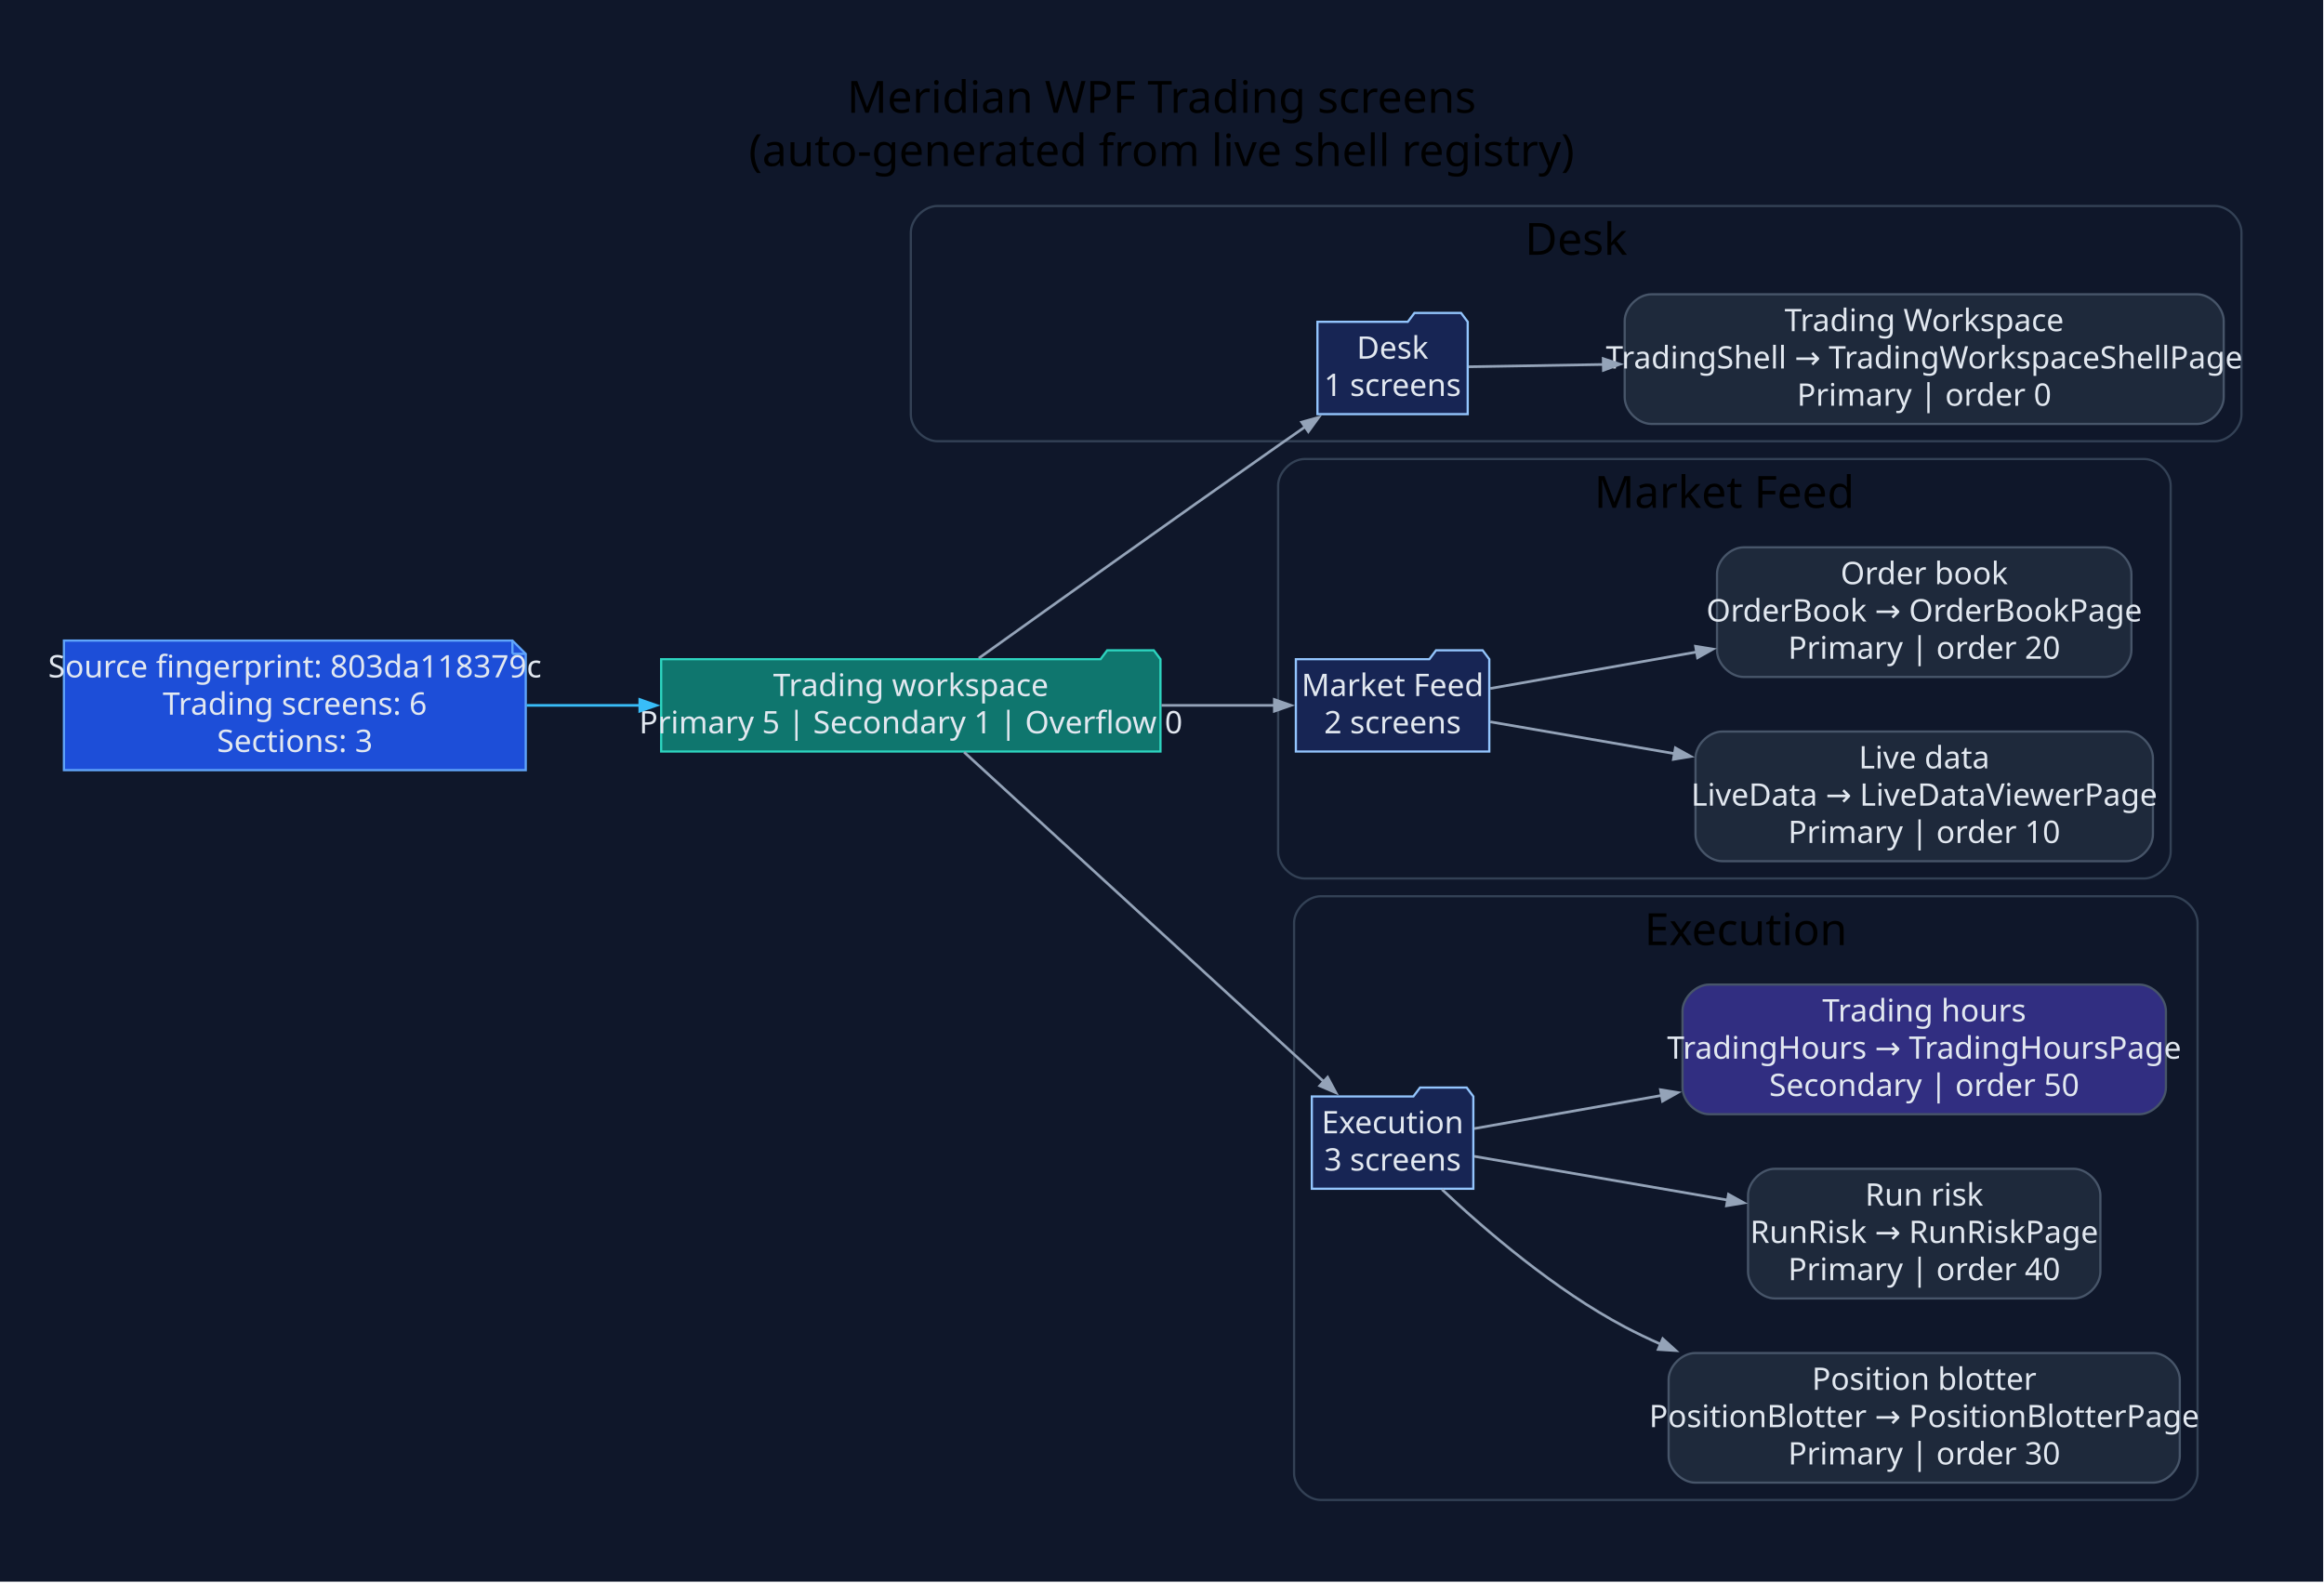
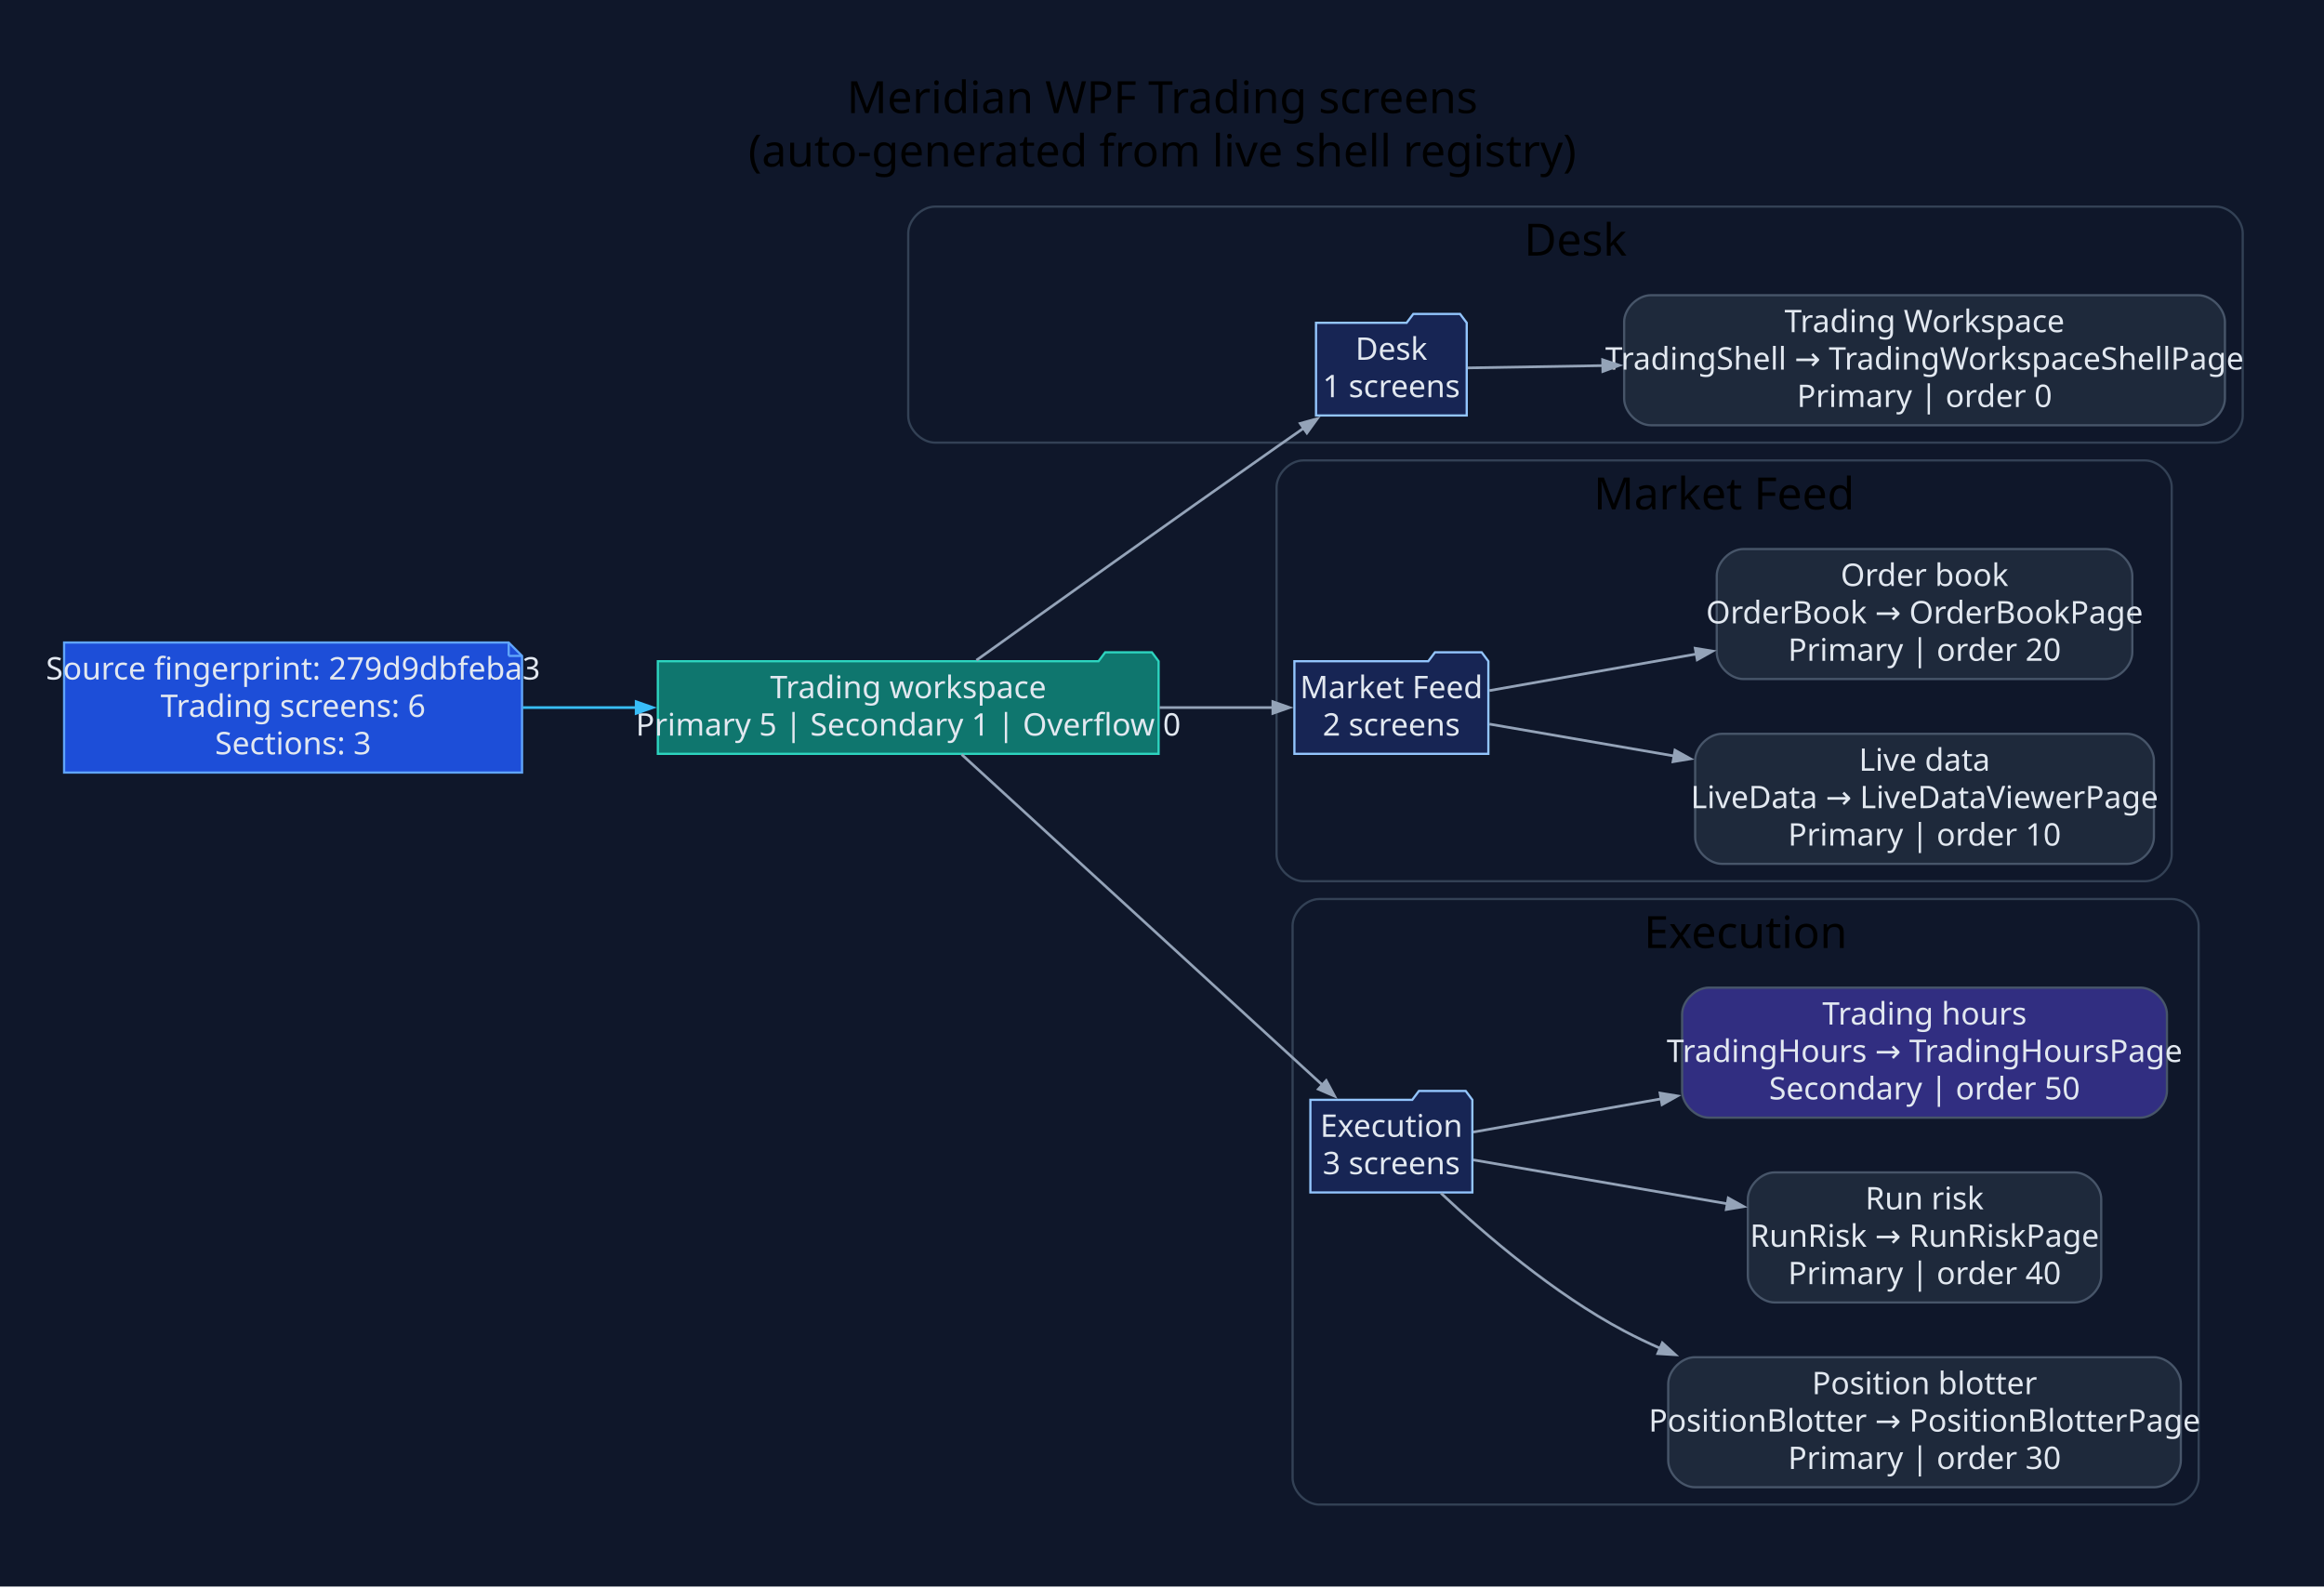
- <svg xmlns="http://www.w3.org/2000/svg" width="1047pt" height="713pt" viewBox="0.00 0.00 1047.00 713.00">
+ <svg xmlns="http://www.w3.org/2000/svg" width="1044pt" height="713pt" viewBox="0.00 0.00 1044.00 713.00">
  <g id="graph0" class="graph" transform="scale(1 1) rotate(0) translate(28.8 683.8)">
-     <polygon fill="#0f172a" stroke="none" points="-28.8,28.8 -28.8,-683.8 1017.82,-683.8 1017.82,28.8 -28.8,28.8" />
-     <text xml:space="preserve" text-anchor="middle" x="494.51" y="-633" font-family="Segoe UI" font-size="20.00">Meridian WPF Trading screens</text>
-     <text xml:space="preserve" text-anchor="middle" x="494.51" y="-609" font-family="Segoe UI" font-size="20.00">(auto-generated from live shell registry)</text>
+     <polygon fill="#0f172a" stroke="none" points="-28.8,28.8 -28.8,-683.8 1015.49,-683.8 1015.49,28.8 -28.8,28.8" />
+     <text xml:space="preserve" text-anchor="middle" x="493.34" y="-633" font-family="Segoe UI" font-size="20.00">Meridian WPF Trading screens</text>
+     <text xml:space="preserve" text-anchor="middle" x="493.34" y="-609" font-family="Segoe UI" font-size="20.00">(auto-generated from live shell registry)</text>
    <g id="clust1" class="cluster">
-       <path fill="#0f172a" stroke="#334155" d="M393.54,-485C393.54,-485 969.02,-485 969.02,-485 975.02,-485 981.02,-491 981.02,-497 981.02,-497 981.02,-579 981.02,-579 981.02,-585 975.02,-591 969.02,-591 969.02,-591 393.54,-591 393.54,-591 387.54,-591 381.54,-585 381.54,-579 381.54,-579 381.54,-497 381.54,-497 381.54,-491 387.54,-485 393.54,-485" />
-       <text xml:space="preserve" text-anchor="middle" x="681.28" y="-569" font-family="Segoe UI" font-size="20.00">Desk</text>
+       <path fill="#0f172a" stroke="#334155" d="M391.2,-485C391.2,-485 966.69,-485 966.69,-485 972.69,-485 978.69,-491 978.69,-497 978.69,-497 978.69,-579 978.69,-579 978.69,-585 972.69,-591 966.69,-591 966.69,-591 391.2,-591 391.2,-591 385.2,-591 379.2,-585 379.2,-579 379.2,-579 379.2,-497 379.2,-497 379.2,-491 385.2,-485 391.2,-485" />
+       <text xml:space="preserve" text-anchor="middle" x="678.94" y="-569" font-family="Segoe UI" font-size="20.00">Desk</text>
    </g>
    <g id="clust2" class="cluster">
-       <path fill="#0f172a" stroke="#334155" d="M559.01,-288C559.01,-288 937.13,-288 937.13,-288 943.13,-288 949.13,-294 949.13,-300 949.13,-300 949.13,-465 949.13,-465 949.13,-471 943.13,-477 937.13,-477 937.13,-477 559.01,-477 559.01,-477 553.01,-477 547.01,-471 547.01,-465 547.01,-465 547.01,-300 547.01,-300 547.01,-294 553.01,-288 559.01,-288" />
-       <text xml:space="preserve" text-anchor="middle" x="748.07" y="-455" font-family="Segoe UI" font-size="20.00">Market Feed</text>
+       <path fill="#0f172a" stroke="#334155" d="M556.67,-288C556.67,-288 934.79,-288 934.79,-288 940.79,-288 946.79,-294 946.79,-300 946.79,-300 946.79,-465 946.79,-465 946.79,-471 940.79,-477 934.79,-477 934.79,-477 556.67,-477 556.67,-477 550.67,-477 544.67,-471 544.67,-465 544.67,-465 544.67,-300 544.67,-300 544.67,-294 550.67,-288 556.67,-288" />
+       <text xml:space="preserve" text-anchor="middle" x="745.73" y="-455" font-family="Segoe UI" font-size="20.00">Market Feed</text>
    </g>
    <g id="clust3" class="cluster">
-       <path fill="#0f172a" stroke="#334155" d="M566.2,-8C566.2,-8 949.23,-8 949.23,-8 955.23,-8 961.23,-14 961.23,-20 961.23,-20 961.23,-268 961.23,-268 961.23,-274 955.23,-280 949.23,-280 949.23,-280 566.2,-280 566.2,-280 560.2,-280 554.2,-274 554.2,-268 554.2,-268 554.2,-20 554.2,-20 554.2,-14 560.2,-8 566.2,-8" />
-       <text xml:space="preserve" text-anchor="middle" x="757.72" y="-258" font-family="Segoe UI" font-size="20.00">Execution</text>
+       <path fill="#0f172a" stroke="#334155" d="M563.86,-8C563.86,-8 946.89,-8 946.89,-8 952.89,-8 958.89,-14 958.89,-20 958.89,-20 958.89,-268 958.89,-268 958.89,-274 952.89,-280 946.89,-280 946.89,-280 563.86,-280 563.86,-280 557.86,-280 551.86,-274 551.86,-268 551.86,-268 551.86,-20 551.86,-20 551.86,-14 557.86,-8 563.86,-8" />
+       <text xml:space="preserve" text-anchor="middle" x="755.38" y="-258" font-family="Segoe UI" font-size="20.00">Execution</text>
    </g>
    <g id="node1" class="node">
-       <polygon fill="#1d4ed8" stroke="#60a5fa" points="202.06,-395.2 0,-395.2 0,-336.8 208.06,-336.8 208.06,-389.2 202.06,-395.2" />
-       <polyline fill="none" stroke="#60a5fa" points="202.06,-395.2 202.06,-389.2" />
-       <polyline fill="none" stroke="#60a5fa" points="208.06,-389.2 202.06,-389.2" />
-       <text xml:space="preserve" text-anchor="middle" x="104.03" y="-378.6" font-family="Segoe UI" font-size="14.00" fill="#e2e8f0">Source fingerprint: 803da118379c</text>
-       <text xml:space="preserve" text-anchor="middle" x="104.03" y="-361.8" font-family="Segoe UI" font-size="14.00" fill="#e2e8f0">Trading screens: 6</text>
-       <text xml:space="preserve" text-anchor="middle" x="104.03" y="-345" font-family="Segoe UI" font-size="14.00" fill="#e2e8f0">Sections: 3</text>
+       <polygon fill="#1d4ed8" stroke="#60a5fa" points="199.72,-395.2 0,-395.2 0,-336.8 205.72,-336.8 205.72,-389.2 199.72,-395.2" />
+       <polyline fill="none" stroke="#60a5fa" points="199.72,-395.2 199.72,-389.2" />
+       <polyline fill="none" stroke="#60a5fa" points="205.72,-389.2 199.72,-389.2" />
+       <text xml:space="preserve" text-anchor="middle" x="102.86" y="-378.6" font-family="Segoe UI" font-size="14.00" fill="#e2e8f0">Source fingerprint: 279d9dbfeba3</text>
+       <text xml:space="preserve" text-anchor="middle" x="102.86" y="-361.8" font-family="Segoe UI" font-size="14.00" fill="#e2e8f0">Trading screens: 6</text>
+       <text xml:space="preserve" text-anchor="middle" x="102.86" y="-345" font-family="Segoe UI" font-size="14.00" fill="#e2e8f0">Sections: 3</text>
    </g>
    <g id="node2" class="node">
-       <polygon fill="#0f766e" stroke="#2dd4bf" points="494.01,-386.8 491.01,-390.8 470.01,-390.8 467.01,-386.8 269.06,-386.8 269.06,-345.2 494.01,-345.2 494.01,-386.8" />
-       <text xml:space="preserve" text-anchor="middle" x="381.54" y="-370.2" font-family="Segoe UI" font-size="14.00" fill="#e2e8f0">Trading workspace</text>
-       <text xml:space="preserve" text-anchor="middle" x="381.54" y="-353.4" font-family="Segoe UI" font-size="14.00" fill="#e2e8f0">Primary 5 | Secondary 1 | Overflow 0</text>
+       <polygon fill="#0f766e" stroke="#2dd4bf" points="491.67,-386.8 488.67,-390.8 467.67,-390.8 464.67,-386.8 266.72,-386.8 266.72,-345.2 491.67,-345.2 491.67,-386.8" />
+       <text xml:space="preserve" text-anchor="middle" x="379.2" y="-370.2" font-family="Segoe UI" font-size="14.00" fill="#e2e8f0">Trading workspace</text>
+       <text xml:space="preserve" text-anchor="middle" x="379.2" y="-353.4" font-family="Segoe UI" font-size="14.00" fill="#e2e8f0">Primary 5 | Secondary 1 | Overflow 0</text>
    </g>
    <g id="edge1" class="edge">
-       <path fill="none" stroke="#38bdf8" stroke-width="1.2" d="M208.4,-366C225.18,-366 242.68,-366 259.82,-366" />
-       <polygon fill="#38bdf8" stroke="#38bdf8" stroke-width="1.2" points="259.43,-368.63 266.93,-366 259.43,-363.38 259.43,-368.63" />
+       <path fill="none" stroke="#38bdf8" stroke-width="1.2" d="M206.01,-366C222.75,-366 240.23,-366 257.36,-366" />
+       <polygon fill="#38bdf8" stroke="#38bdf8" stroke-width="1.2" points="256.97,-368.63 264.47,-366 256.97,-363.38 256.97,-368.63" />
    </g>
    <g id="node3" class="node">
-       <polygon fill="#172554" stroke="#93c5fd" points="632.43,-538.8 629.43,-542.8 608.43,-542.8 605.43,-538.8 564.73,-538.8 564.73,-497.2 632.43,-497.2 632.43,-538.8" />
-       <text xml:space="preserve" text-anchor="middle" x="598.58" y="-522.2" font-family="Segoe UI" font-size="14.00" fill="#e2e8f0">Desk</text>
-       <text xml:space="preserve" text-anchor="middle" x="598.58" y="-505.4" font-family="Segoe UI" font-size="14.00" fill="#e2e8f0">1 screens</text>
+       <polygon fill="#172554" stroke="#93c5fd" points="630.09,-538.8 627.09,-542.8 606.09,-542.8 603.09,-538.8 562.39,-538.8 562.39,-497.2 630.09,-497.2 630.09,-538.8" />
+       <text xml:space="preserve" text-anchor="middle" x="596.24" y="-522.2" font-family="Segoe UI" font-size="14.00" fill="#e2e8f0">Desk</text>
+       <text xml:space="preserve" text-anchor="middle" x="596.24" y="-505.4" font-family="Segoe UI" font-size="14.00" fill="#e2e8f0">1 screens</text>
    </g>
    <g id="edge2" class="edge">
-       <path fill="none" stroke="#94a3b8" stroke-width="1.2" d="M412.17,-387.25C445.04,-410.78 499.68,-449.79 547.01,-483 551,-485.8 555.17,-488.71 559.34,-491.61" />
-       <polygon fill="#94a3b8" stroke="#94a3b8" stroke-width="1.2" points="557.63,-493.62 565.29,-495.74 560.63,-489.31 557.63,-493.62" />
+       <path fill="none" stroke="#94a3b8" stroke-width="1.2" d="M409.83,-387.25C442.7,-410.78 497.34,-449.79 544.67,-483 548.66,-485.8 552.83,-488.71 557,-491.61" />
+       <polygon fill="#94a3b8" stroke="#94a3b8" stroke-width="1.2" points="555.29,-493.62 562.95,-495.74 558.29,-489.31 555.29,-493.62" />
    </g>
    <g id="node5" class="node">
-       <polygon fill="#172554" stroke="#93c5fd" points="642.15,-386.8 639.15,-390.8 618.15,-390.8 615.15,-386.8 555.01,-386.8 555.01,-345.2 642.15,-345.2 642.15,-386.8" />
-       <text xml:space="preserve" text-anchor="middle" x="598.58" y="-370.2" font-family="Segoe UI" font-size="14.00" fill="#e2e8f0">Market Feed</text>
-       <text xml:space="preserve" text-anchor="middle" x="598.58" y="-353.4" font-family="Segoe UI" font-size="14.00" fill="#e2e8f0">2 screens</text>
+       <polygon fill="#172554" stroke="#93c5fd" points="639.81,-386.8 636.81,-390.8 615.81,-390.8 612.81,-386.8 552.67,-386.8 552.67,-345.2 639.81,-345.2 639.81,-386.8" />
+       <text xml:space="preserve" text-anchor="middle" x="596.24" y="-370.2" font-family="Segoe UI" font-size="14.00" fill="#e2e8f0">Market Feed</text>
+       <text xml:space="preserve" text-anchor="middle" x="596.24" y="-353.4" font-family="Segoe UI" font-size="14.00" fill="#e2e8f0">2 screens</text>
    </g>
    <g id="edge4" class="edge">
-       <path fill="none" stroke="#94a3b8" stroke-width="1.2" d="M494.47,-366C512.38,-366 530.13,-366 545.73,-366" />
-       <polygon fill="#94a3b8" stroke="#94a3b8" stroke-width="1.2" points="545.33,-368.63 552.83,-366 545.33,-363.38 545.33,-368.63" />
+       <path fill="none" stroke="#94a3b8" stroke-width="1.2" d="M492.13,-366C510.04,-366 527.8,-366 543.39,-366" />
+       <polygon fill="#94a3b8" stroke="#94a3b8" stroke-width="1.2" points="542.99,-368.63 550.49,-366 542.99,-363.38 542.99,-368.63" />
    </g>
    <g id="node8" class="node">
-       <polygon fill="#172554" stroke="#93c5fd" points="634.96,-189.8 631.96,-193.8 610.96,-193.8 607.96,-189.8 562.2,-189.8 562.2,-148.2 634.96,-148.2 634.96,-189.8" />
-       <text xml:space="preserve" text-anchor="middle" x="598.58" y="-173.2" font-family="Segoe UI" font-size="14.00" fill="#e2e8f0">Execution</text>
-       <text xml:space="preserve" text-anchor="middle" x="598.58" y="-156.4" font-family="Segoe UI" font-size="14.00" fill="#e2e8f0">3 screens</text>
+       <polygon fill="#172554" stroke="#93c5fd" points="632.62,-189.8 629.62,-193.8 608.62,-193.8 605.62,-189.8 559.86,-189.8 559.86,-148.2 632.62,-148.2 632.62,-189.8" />
+       <text xml:space="preserve" text-anchor="middle" x="596.24" y="-173.2" font-family="Segoe UI" font-size="14.00" fill="#e2e8f0">Execution</text>
+       <text xml:space="preserve" text-anchor="middle" x="596.24" y="-156.4" font-family="Segoe UI" font-size="14.00" fill="#e2e8f0">3 screens</text>
    </g>
    <g id="edge7" class="edge">
-       <path fill="none" stroke="#94a3b8" stroke-width="1.2" d="M405.55,-344.92C444.73,-309.02 524.37,-236.06 567.77,-196.31" />
-       <polygon fill="#94a3b8" stroke="#94a3b8" stroke-width="1.2" points="569.31,-198.46 573.07,-191.46 565.76,-194.59 569.31,-198.46" />
+       <path fill="none" stroke="#94a3b8" stroke-width="1.2" d="M403.21,-344.92C442.4,-309.02 522.04,-236.06 565.43,-196.31" />
+       <polygon fill="#94a3b8" stroke="#94a3b8" stroke-width="1.2" points="566.97,-198.46 570.73,-191.46 563.43,-194.59 566.97,-198.46" />
    </g>
    <g id="node4" class="node">
-       <path fill="#1e293b" stroke="#475569" d="M961.02,-551.2C961.02,-551.2 715.15,-551.2 715.15,-551.2 709.15,-551.2 703.15,-545.2 703.15,-539.2 703.15,-539.2 703.15,-504.8 703.15,-504.8 703.15,-498.8 709.15,-492.8 715.15,-492.8 715.15,-492.8 961.02,-492.8 961.02,-492.8 967.02,-492.8 973.02,-498.8 973.02,-504.8 973.02,-504.8 973.02,-539.2 973.02,-539.2 973.02,-545.2 967.02,-551.2 961.02,-551.2" />
-       <text xml:space="preserve" text-anchor="middle" x="838.09" y="-534.6" font-family="Segoe UI" font-size="14.00" fill="#e2e8f0">Trading Workspace</text>
-       <text xml:space="preserve" text-anchor="middle" x="838.09" y="-517.8" font-family="Segoe UI" font-size="14.00" fill="#e2e8f0">TradingShell → TradingWorkspaceShellPage</text>
-       <text xml:space="preserve" text-anchor="middle" x="838.09" y="-501" font-family="Segoe UI" font-size="14.00" fill="#e2e8f0">Primary | order 0</text>
+       <path fill="#1e293b" stroke="#475569" d="M958.69,-551.2C958.69,-551.2 712.81,-551.2 712.81,-551.2 706.81,-551.2 700.81,-545.2 700.81,-539.2 700.81,-539.2 700.81,-504.8 700.81,-504.8 700.81,-498.8 706.81,-492.8 712.81,-492.8 712.81,-492.8 958.69,-492.8 958.69,-492.8 964.69,-492.8 970.69,-498.8 970.69,-504.8 970.69,-504.8 970.69,-539.2 970.69,-539.2 970.69,-545.2 964.69,-551.2 958.69,-551.2" />
+       <text xml:space="preserve" text-anchor="middle" x="835.75" y="-534.6" font-family="Segoe UI" font-size="14.00" fill="#e2e8f0">Trading Workspace</text>
+       <text xml:space="preserve" text-anchor="middle" x="835.75" y="-517.8" font-family="Segoe UI" font-size="14.00" fill="#e2e8f0">TradingShell → TradingWorkspaceShellPage</text>
+       <text xml:space="preserve" text-anchor="middle" x="835.75" y="-501" font-family="Segoe UI" font-size="14.00" fill="#e2e8f0">Primary | order 0</text>
    </g>
    <g id="edge3" class="edge">
-       <path fill="none" stroke="#94a3b8" stroke-width="1.2" d="M632.86,-518.56C649.54,-518.84 671,-519.2 693.73,-519.59" />
-       <polygon fill="#94a3b8" stroke="#94a3b8" stroke-width="1.2" points="693.48,-522.21 701.02,-519.71 693.56,-516.96 693.48,-522.21" />
+       <path fill="none" stroke="#94a3b8" stroke-width="1.2" d="M630.52,-518.56C647.2,-518.84 668.66,-519.2 691.39,-519.59" />
+       <polygon fill="#94a3b8" stroke="#94a3b8" stroke-width="1.2" points="691.14,-522.21 698.68,-519.71 691.23,-516.96 691.14,-522.21" />
    </g>
    <g id="node6" class="node">
-       <path fill="#1e293b" stroke="#475569" d="M929.13,-354.2C929.13,-354.2 747.05,-354.2 747.05,-354.2 741.05,-354.2 735.05,-348.2 735.05,-342.2 735.05,-342.2 735.05,-307.8 735.05,-307.8 735.05,-301.8 741.05,-295.8 747.05,-295.8 747.05,-295.8 929.13,-295.8 929.13,-295.8 935.13,-295.8 941.13,-301.8 941.13,-307.8 941.13,-307.8 941.13,-342.2 941.13,-342.2 941.13,-348.2 935.13,-354.2 929.13,-354.2" />
-       <text xml:space="preserve" text-anchor="middle" x="838.09" y="-337.6" font-family="Segoe UI" font-size="14.00" fill="#e2e8f0">Live data</text>
-       <text xml:space="preserve" text-anchor="middle" x="838.09" y="-320.8" font-family="Segoe UI" font-size="14.00" fill="#e2e8f0">LiveData → LiveDataViewerPage</text>
-       <text xml:space="preserve" text-anchor="middle" x="838.09" y="-304" font-family="Segoe UI" font-size="14.00" fill="#e2e8f0">Primary | order 10</text>
+       <path fill="#1e293b" stroke="#475569" d="M926.79,-354.2C926.79,-354.2 744.71,-354.2 744.71,-354.2 738.71,-354.2 732.71,-348.2 732.71,-342.2 732.71,-342.2 732.71,-307.8 732.71,-307.8 732.71,-301.8 738.71,-295.8 744.71,-295.8 744.71,-295.8 926.79,-295.8 926.79,-295.8 932.79,-295.8 938.79,-301.8 938.79,-307.8 938.79,-307.8 938.79,-342.2 938.79,-342.2 938.79,-348.2 932.79,-354.2 926.79,-354.2" />
+       <text xml:space="preserve" text-anchor="middle" x="835.75" y="-337.6" font-family="Segoe UI" font-size="14.00" fill="#e2e8f0">Live data</text>
+       <text xml:space="preserve" text-anchor="middle" x="835.75" y="-320.8" font-family="Segoe UI" font-size="14.00" fill="#e2e8f0">LiveData → LiveDataViewerPage</text>
+       <text xml:space="preserve" text-anchor="middle" x="835.75" y="-304" font-family="Segoe UI" font-size="14.00" fill="#e2e8f0">Primary | order 10</text>
    </g>
    <g id="edge5" class="edge">
-       <path fill="none" stroke="#94a3b8" stroke-width="1.2" d="M642.59,-358.58C665.97,-354.54 696.08,-349.34 725.58,-344.25" />
-       <polygon fill="#94a3b8" stroke="#94a3b8" stroke-width="1.2" points="725.98,-346.84 732.92,-342.98 725.08,-341.67 725.98,-346.84" />
+       <path fill="none" stroke="#94a3b8" stroke-width="1.2" d="M640.25,-358.58C663.63,-354.54 693.74,-349.34 723.24,-344.25" />
+       <polygon fill="#94a3b8" stroke="#94a3b8" stroke-width="1.2" points="723.64,-346.84 730.58,-342.98 722.75,-341.67 723.64,-346.84" />
    </g>
    <g id="node7" class="node">
-       <path fill="#1e293b" stroke="#475569" d="M919.43,-437.2C919.43,-437.2 756.74,-437.2 756.74,-437.2 750.74,-437.2 744.74,-431.2 744.74,-425.2 744.74,-425.2 744.74,-390.8 744.74,-390.8 744.74,-384.8 750.74,-378.8 756.74,-378.8 756.74,-378.8 919.43,-378.8 919.43,-378.8 925.43,-378.8 931.43,-384.8 931.43,-390.8 931.43,-390.8 931.43,-425.2 931.43,-425.2 931.43,-431.2 925.43,-437.2 919.43,-437.2" />
-       <text xml:space="preserve" text-anchor="middle" x="838.09" y="-420.6" font-family="Segoe UI" font-size="14.00" fill="#e2e8f0">Order book</text>
-       <text xml:space="preserve" text-anchor="middle" x="838.09" y="-403.8" font-family="Segoe UI" font-size="14.00" fill="#e2e8f0">OrderBook → OrderBookPage</text>
-       <text xml:space="preserve" text-anchor="middle" x="838.09" y="-387" font-family="Segoe UI" font-size="14.00" fill="#e2e8f0">Primary | order 20</text>
+       <path fill="#1e293b" stroke="#475569" d="M917.09,-437.2C917.09,-437.2 754.41,-437.2 754.41,-437.2 748.41,-437.2 742.41,-431.2 742.41,-425.2 742.41,-425.2 742.41,-390.8 742.41,-390.8 742.41,-384.8 748.41,-378.8 754.41,-378.8 754.41,-378.8 917.09,-378.8 917.09,-378.8 923.09,-378.8 929.09,-384.8 929.09,-390.8 929.09,-390.8 929.09,-425.2 929.09,-425.2 929.09,-431.2 923.09,-437.2 917.09,-437.2" />
+       <text xml:space="preserve" text-anchor="middle" x="835.75" y="-420.6" font-family="Segoe UI" font-size="14.00" fill="#e2e8f0">Order book</text>
+       <text xml:space="preserve" text-anchor="middle" x="835.75" y="-403.8" font-family="Segoe UI" font-size="14.00" fill="#e2e8f0">OrderBook → OrderBookPage</text>
+       <text xml:space="preserve" text-anchor="middle" x="835.75" y="-387" font-family="Segoe UI" font-size="14.00" fill="#e2e8f0">Primary | order 20</text>
    </g>
    <g id="edge6" class="edge">
-       <path fill="none" stroke="#94a3b8" stroke-width="1.2" d="M642.59,-373.61C668.62,-378.21 702.97,-384.28 735.56,-390.05" />
-       <polygon fill="#94a3b8" stroke="#94a3b8" stroke-width="1.2" points="735.07,-392.62 742.91,-391.35 735.98,-387.46 735.07,-392.62" />
+       <path fill="none" stroke="#94a3b8" stroke-width="1.2" d="M640.25,-373.61C666.28,-378.21 700.64,-384.28 733.23,-390.05" />
+       <polygon fill="#94a3b8" stroke="#94a3b8" stroke-width="1.2" points="732.73,-392.62 740.57,-391.35 733.64,-387.46 732.73,-392.62" />
    </g>
    <g id="node9" class="node">
-       <path fill="#1e293b" stroke="#475569" d="M941.23,-74.2C941.23,-74.2 734.94,-74.2 734.94,-74.2 728.94,-74.2 722.94,-68.2 722.94,-62.2 722.94,-62.2 722.94,-27.8 722.94,-27.8 722.94,-21.8 728.94,-15.8 734.94,-15.8 734.94,-15.8 941.23,-15.8 941.23,-15.8 947.23,-15.8 953.23,-21.8 953.23,-27.8 953.23,-27.8 953.23,-62.2 953.23,-62.2 953.23,-68.2 947.23,-74.2 941.23,-74.2" />
-       <text xml:space="preserve" text-anchor="middle" x="838.09" y="-57.6" font-family="Segoe UI" font-size="14.00" fill="#e2e8f0">Position blotter</text>
-       <text xml:space="preserve" text-anchor="middle" x="838.09" y="-40.8" font-family="Segoe UI" font-size="14.00" fill="#e2e8f0">PositionBlotter → PositionBlotterPage</text>
-       <text xml:space="preserve" text-anchor="middle" x="838.09" y="-24" font-family="Segoe UI" font-size="14.00" fill="#e2e8f0">Primary | order 30</text>
+       <path fill="#1e293b" stroke="#475569" d="M938.89,-74.2C938.89,-74.2 732.61,-74.2 732.61,-74.2 726.61,-74.2 720.61,-68.2 720.61,-62.2 720.61,-62.2 720.61,-27.8 720.61,-27.8 720.61,-21.8 726.61,-15.8 732.61,-15.8 732.61,-15.8 938.89,-15.8 938.89,-15.8 944.89,-15.8 950.89,-21.8 950.89,-27.8 950.89,-27.8 950.89,-62.2 950.89,-62.2 950.89,-68.2 944.89,-74.2 938.89,-74.2" />
+       <text xml:space="preserve" text-anchor="middle" x="835.75" y="-57.6" font-family="Segoe UI" font-size="14.00" fill="#e2e8f0">Position blotter</text>
+       <text xml:space="preserve" text-anchor="middle" x="835.75" y="-40.8" font-family="Segoe UI" font-size="14.00" fill="#e2e8f0">PositionBlotter → PositionBlotterPage</text>
+       <text xml:space="preserve" text-anchor="middle" x="835.75" y="-24" font-family="Segoe UI" font-size="14.00" fill="#e2e8f0">Primary | order 30</text>
    </g>
    <g id="edge8" class="edge">
-       <path fill="none" stroke="#94a3b8" stroke-width="1.2" d="M620.86,-147.87C640.67,-129.25 671.78,-102.59 703.15,-86 708.42,-83.21 713.91,-80.58 719.53,-78.11" />
-       <polygon fill="#94a3b8" stroke="#94a3b8" stroke-width="1.2" points="720.29,-80.64 726.18,-75.3 718.25,-75.8 720.29,-80.64" />
+       <path fill="none" stroke="#94a3b8" stroke-width="1.2" d="M618.53,-147.87C638.33,-129.25 669.44,-102.59 700.81,-86 706.09,-83.21 711.58,-80.58 717.2,-78.11" />
+       <polygon fill="#94a3b8" stroke="#94a3b8" stroke-width="1.2" points="717.96,-80.64 723.84,-75.3 715.91,-75.8 717.96,-80.64" />
    </g>
    <g id="node10" class="node">
-       <path fill="#1e293b" stroke="#475569" d="M905.46,-157.2C905.46,-157.2 770.72,-157.2 770.72,-157.2 764.72,-157.2 758.72,-151.2 758.72,-145.2 758.72,-145.2 758.72,-110.8 758.72,-110.8 758.72,-104.8 764.72,-98.8 770.72,-98.8 770.72,-98.8 905.46,-98.8 905.46,-98.8 911.46,-98.8 917.46,-104.8 917.46,-110.8 917.46,-110.8 917.46,-145.2 917.46,-145.2 917.46,-151.2 911.46,-157.2 905.46,-157.2" />
-       <text xml:space="preserve" text-anchor="middle" x="838.09" y="-140.6" font-family="Segoe UI" font-size="14.00" fill="#e2e8f0">Run risk</text>
-       <text xml:space="preserve" text-anchor="middle" x="838.09" y="-123.8" font-family="Segoe UI" font-size="14.00" fill="#e2e8f0">RunRisk → RunRiskPage</text>
-       <text xml:space="preserve" text-anchor="middle" x="838.09" y="-107" font-family="Segoe UI" font-size="14.00" fill="#e2e8f0">Primary | order 40</text>
+       <path fill="#1e293b" stroke="#475569" d="M903.12,-157.2C903.12,-157.2 768.38,-157.2 768.38,-157.2 762.38,-157.2 756.38,-151.2 756.38,-145.2 756.38,-145.2 756.38,-110.8 756.38,-110.8 756.38,-104.8 762.38,-98.8 768.38,-98.8 768.38,-98.8 903.12,-98.8 903.12,-98.8 909.12,-98.8 915.12,-104.8 915.12,-110.8 915.12,-110.8 915.12,-145.2 915.12,-145.2 915.12,-151.2 909.12,-157.2 903.12,-157.2" />
+       <text xml:space="preserve" text-anchor="middle" x="835.75" y="-140.6" font-family="Segoe UI" font-size="14.00" fill="#e2e8f0">Run risk</text>
+       <text xml:space="preserve" text-anchor="middle" x="835.75" y="-123.8" font-family="Segoe UI" font-size="14.00" fill="#e2e8f0">RunRisk → RunRiskPage</text>
+       <text xml:space="preserve" text-anchor="middle" x="835.75" y="-107" font-family="Segoe UI" font-size="14.00" fill="#e2e8f0">Primary | order 40</text>
    </g>
    <g id="edge9" class="edge">
-       <path fill="none" stroke="#94a3b8" stroke-width="1.2" d="M635.39,-162.82C665.63,-157.6 710.21,-149.9 749.76,-143.07" />
-       <polygon fill="#94a3b8" stroke="#94a3b8" stroke-width="1.2" points="749.91,-145.71 756.86,-141.85 749.02,-140.54 749.91,-145.71" />
+       <path fill="none" stroke="#94a3b8" stroke-width="1.2" d="M633.06,-162.82C663.3,-157.6 707.87,-149.9 747.43,-143.07" />
+       <polygon fill="#94a3b8" stroke="#94a3b8" stroke-width="1.2" points="747.57,-145.71 754.52,-141.85 746.68,-140.54 747.57,-145.71" />
    </g>
    <g id="node11" class="node">
-       <path fill="#312e81" stroke="#475569" d="M934.98,-240.2C934.98,-240.2 741.19,-240.2 741.19,-240.2 735.19,-240.2 729.19,-234.2 729.19,-228.2 729.19,-228.2 729.19,-193.8 729.19,-193.8 729.19,-187.8 735.19,-181.8 741.19,-181.8 741.19,-181.8 934.98,-181.8 934.98,-181.8 940.98,-181.8 946.98,-187.8 946.98,-193.8 946.98,-193.8 946.98,-228.2 946.98,-228.2 946.98,-234.2 940.98,-240.2 934.98,-240.2" />
-       <text xml:space="preserve" text-anchor="middle" x="838.09" y="-223.6" font-family="Segoe UI" font-size="14.00" fill="#e2e8f0">Trading hours</text>
-       <text xml:space="preserve" text-anchor="middle" x="838.09" y="-206.8" font-family="Segoe UI" font-size="14.00" fill="#e2e8f0">TradingHours → TradingHoursPage</text>
-       <text xml:space="preserve" text-anchor="middle" x="838.09" y="-190" font-family="Segoe UI" font-size="14.00" fill="#e2e8f0">Secondary | order 50</text>
+       <path fill="#312e81" stroke="#475569" d="M932.65,-240.2C932.65,-240.2 738.85,-240.2 738.85,-240.2 732.85,-240.2 726.85,-234.2 726.85,-228.2 726.85,-228.2 726.85,-193.8 726.85,-193.8 726.85,-187.8 732.85,-181.8 738.85,-181.8 738.85,-181.8 932.65,-181.8 932.65,-181.8 938.65,-181.8 944.65,-187.8 944.65,-193.8 944.65,-193.8 944.65,-228.2 944.65,-228.2 944.65,-234.2 938.65,-240.2 932.65,-240.2" />
+       <text xml:space="preserve" text-anchor="middle" x="835.75" y="-223.6" font-family="Segoe UI" font-size="14.00" fill="#e2e8f0">Trading hours</text>
+       <text xml:space="preserve" text-anchor="middle" x="835.75" y="-206.8" font-family="Segoe UI" font-size="14.00" fill="#e2e8f0">TradingHours → TradingHoursPage</text>
+       <text xml:space="preserve" text-anchor="middle" x="835.75" y="-190" font-family="Segoe UI" font-size="14.00" fill="#e2e8f0">Secondary | order 50</text>
    </g>
    <g id="edge10" class="edge">
-       <path fill="none" stroke="#94a3b8" stroke-width="1.2" d="M635.39,-175.33C658.16,-179.36 689.04,-184.82 719.8,-190.26" />
-       <polygon fill="#94a3b8" stroke="#94a3b8" stroke-width="1.2" points="719.26,-192.83 727.1,-191.55 720.18,-187.66 719.26,-192.83" />
+       <path fill="none" stroke="#94a3b8" stroke-width="1.2" d="M633.06,-175.33C655.82,-179.36 686.71,-184.82 717.46,-190.26" />
+       <polygon fill="#94a3b8" stroke="#94a3b8" stroke-width="1.2" points="716.92,-192.83 724.77,-191.55 717.84,-187.66 716.92,-192.83" />
    </g>
  </g>
</svg>
